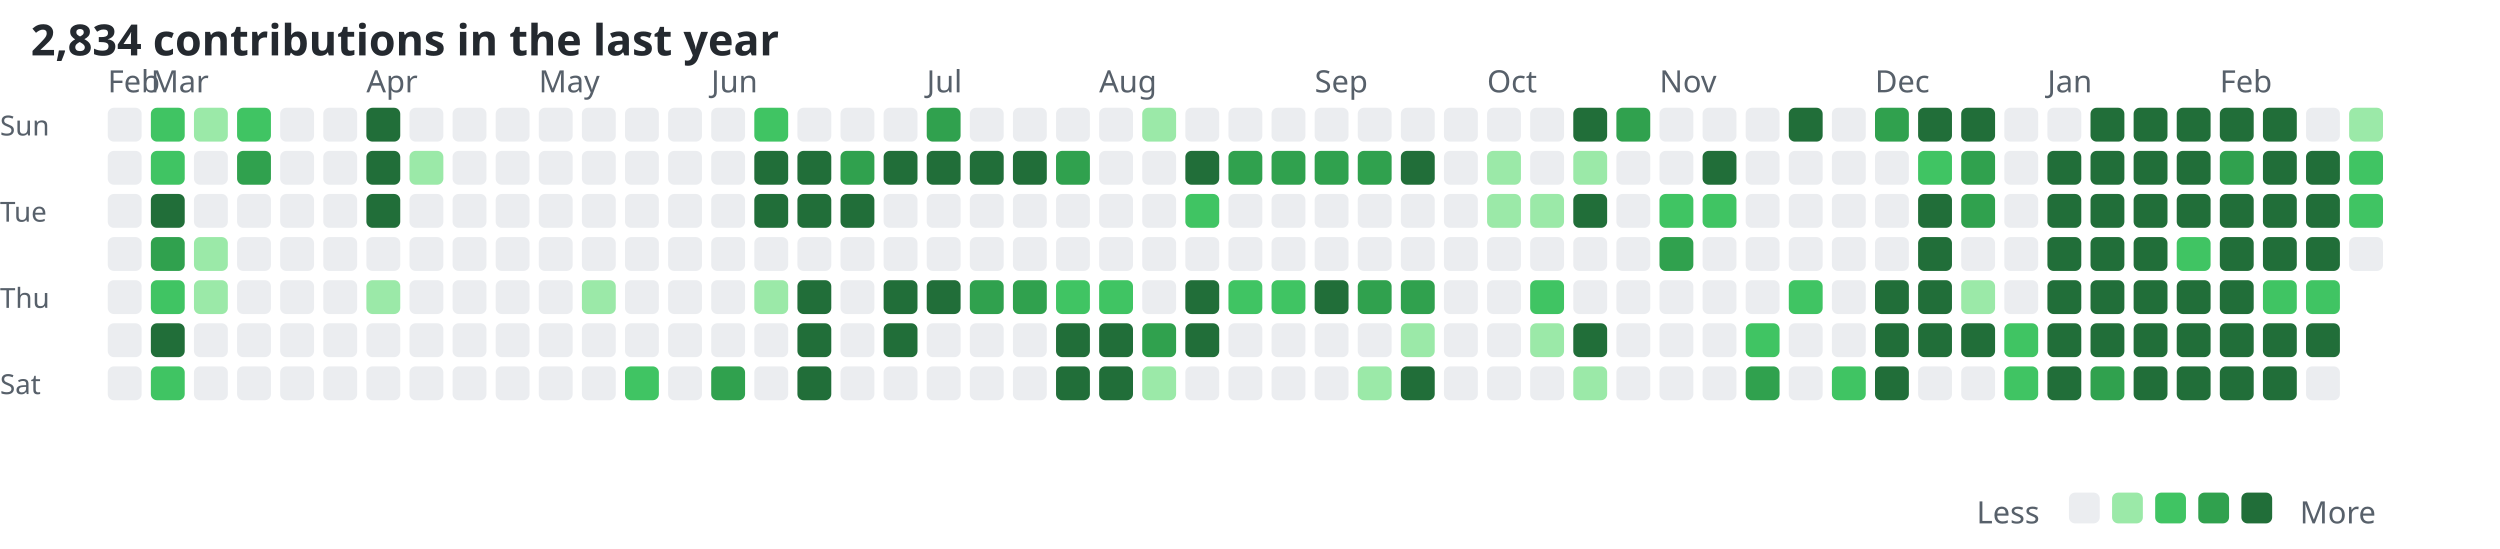
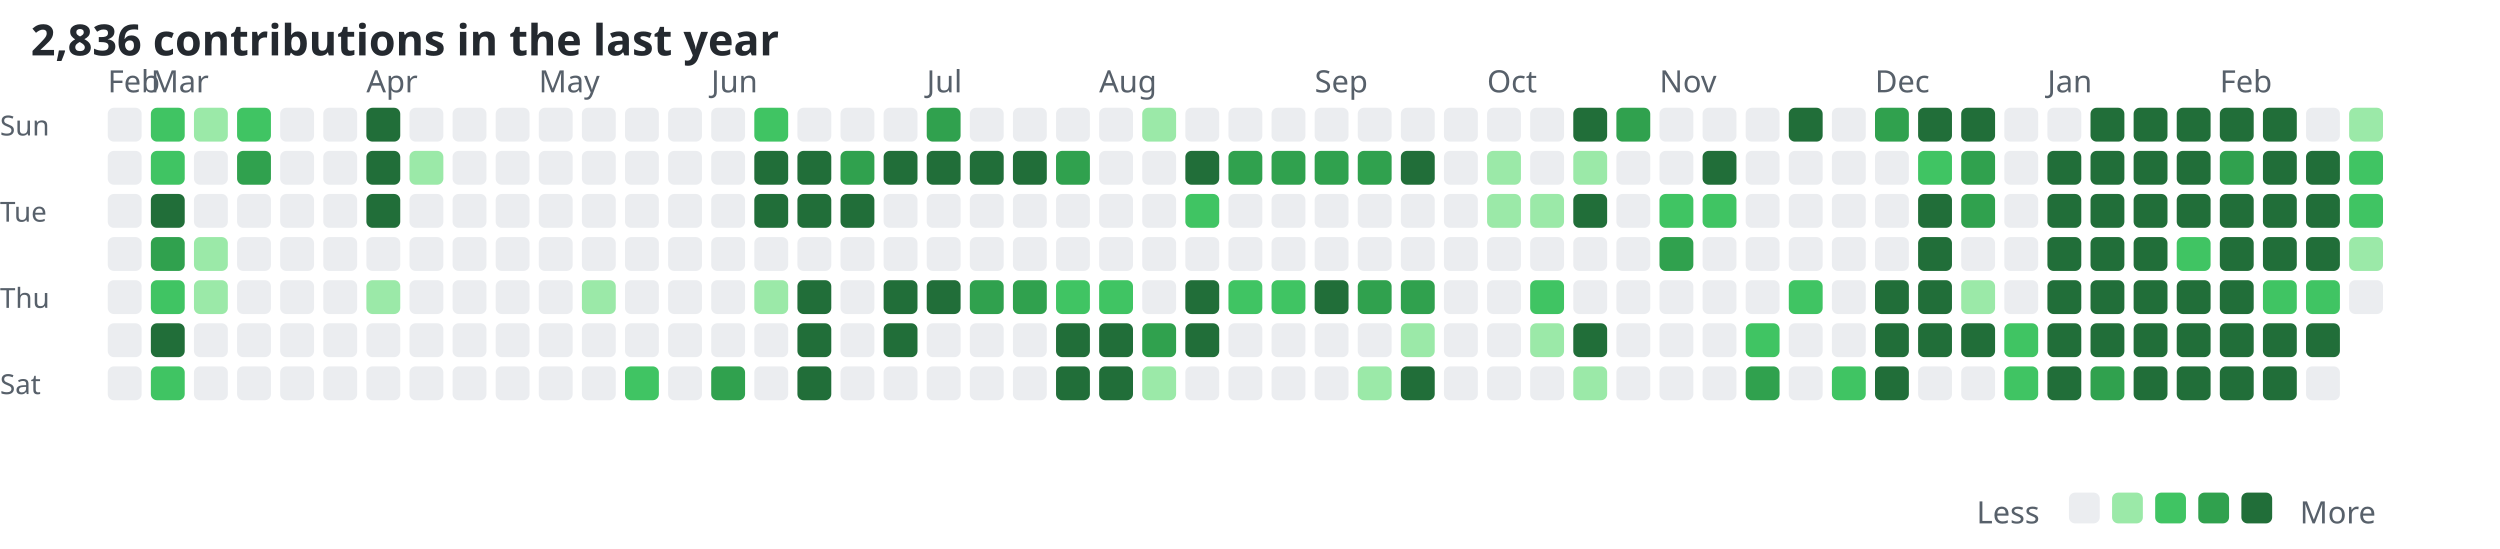
<svg xmlns="http://www.w3.org/2000/svg" width="812" height="178" viewBox="0 0 812 178">
  <style>
    .title { font: 600 14px 'Segoe UI', sans-serif; fill: #24292f; }
    .month { font: 400 10px 'Segoe UI', sans-serif; fill: #57606a; }
    .legend { font: 400 10px 'Segoe UI', sans-serif; fill: #57606a; }
    .day { font: 400 9px 'Segoe UI', sans-serif; fill: #57606a; }
  </style>
-   <text x="10" y="18" class="title">2,834 contributions in the last year</text>
+   <text x="10" y="18" class="title">2,836 contributions in the last year</text>
  <text x="35" y="30" class="month">Feb</text>
  <text x="49" y="30" class="month">Mar</text>
  <text x="119" y="30" class="month">Apr</text>
  <text x="175" y="30" class="month">May</text>
  <text x="231" y="30" class="month">Jun</text>
  <text x="301" y="30" class="month">Jul</text>
  <text x="357" y="30" class="month">Aug</text>
  <text x="427" y="30" class="month">Sep</text>
  <text x="483" y="30" class="month">Oct</text>
  <text x="539" y="30" class="month">Nov</text>
  <text x="609" y="30" class="month">Dec</text>
  <text x="665" y="30" class="month">Jan</text>
  <text x="721" y="30" class="month">Feb</text>
  <text x="0" y="44" class="day">Sun</text>
  <text x="0" y="72" class="day">Tue</text>
  <text x="0" y="100" class="day">Thu</text>
  <text x="0" y="128" class="day">Sat</text>
  <rect x="35" y="35" width="11" height="11" rx="2" ry="2" fill="#ebedf0" />
  <rect x="35" y="49" width="11" height="11" rx="2" ry="2" fill="#ebedf0" />
  <rect x="35" y="63" width="11" height="11" rx="2" ry="2" fill="#ebedf0" />
  <rect x="35" y="77" width="11" height="11" rx="2" ry="2" fill="#ebedf0" />
  <rect x="35" y="91" width="11" height="11" rx="2" ry="2" fill="#ebedf0" />
  <rect x="35" y="105" width="11" height="11" rx="2" ry="2" fill="#ebedf0" />
  <rect x="35" y="119" width="11" height="11" rx="2" ry="2" fill="#ebedf0" />
  <rect x="49" y="35" width="11" height="11" rx="2" ry="2" fill="#40c463" />
  <rect x="49" y="49" width="11" height="11" rx="2" ry="2" fill="#40c463" />
  <rect x="49" y="63" width="11" height="11" rx="2" ry="2" fill="#216e39" />
  <rect x="49" y="77" width="11" height="11" rx="2" ry="2" fill="#30a14e" />
  <rect x="49" y="91" width="11" height="11" rx="2" ry="2" fill="#40c463" />
  <rect x="49" y="105" width="11" height="11" rx="2" ry="2" fill="#216e39" />
  <rect x="49" y="119" width="11" height="11" rx="2" ry="2" fill="#40c463" />
  <rect x="63" y="35" width="11" height="11" rx="2" ry="2" fill="#9be9a8" />
  <rect x="63" y="49" width="11" height="11" rx="2" ry="2" fill="#ebedf0" />
  <rect x="63" y="63" width="11" height="11" rx="2" ry="2" fill="#ebedf0" />
  <rect x="63" y="77" width="11" height="11" rx="2" ry="2" fill="#9be9a8" />
  <rect x="63" y="91" width="11" height="11" rx="2" ry="2" fill="#9be9a8" />
  <rect x="63" y="105" width="11" height="11" rx="2" ry="2" fill="#ebedf0" />
  <rect x="63" y="119" width="11" height="11" rx="2" ry="2" fill="#ebedf0" />
  <rect x="77" y="35" width="11" height="11" rx="2" ry="2" fill="#40c463" />
  <rect x="77" y="49" width="11" height="11" rx="2" ry="2" fill="#30a14e" />
  <rect x="77" y="63" width="11" height="11" rx="2" ry="2" fill="#ebedf0" />
  <rect x="77" y="77" width="11" height="11" rx="2" ry="2" fill="#ebedf0" />
  <rect x="77" y="91" width="11" height="11" rx="2" ry="2" fill="#ebedf0" />
  <rect x="77" y="105" width="11" height="11" rx="2" ry="2" fill="#ebedf0" />
  <rect x="77" y="119" width="11" height="11" rx="2" ry="2" fill="#ebedf0" />
  <rect x="91" y="35" width="11" height="11" rx="2" ry="2" fill="#ebedf0" />
  <rect x="91" y="49" width="11" height="11" rx="2" ry="2" fill="#ebedf0" />
  <rect x="91" y="63" width="11" height="11" rx="2" ry="2" fill="#ebedf0" />
  <rect x="91" y="77" width="11" height="11" rx="2" ry="2" fill="#ebedf0" />
  <rect x="91" y="91" width="11" height="11" rx="2" ry="2" fill="#ebedf0" />
  <rect x="91" y="105" width="11" height="11" rx="2" ry="2" fill="#ebedf0" />
  <rect x="91" y="119" width="11" height="11" rx="2" ry="2" fill="#ebedf0" />
  <rect x="105" y="35" width="11" height="11" rx="2" ry="2" fill="#ebedf0" />
  <rect x="105" y="49" width="11" height="11" rx="2" ry="2" fill="#ebedf0" />
  <rect x="105" y="63" width="11" height="11" rx="2" ry="2" fill="#ebedf0" />
  <rect x="105" y="77" width="11" height="11" rx="2" ry="2" fill="#ebedf0" />
  <rect x="105" y="91" width="11" height="11" rx="2" ry="2" fill="#ebedf0" />
  <rect x="105" y="105" width="11" height="11" rx="2" ry="2" fill="#ebedf0" />
  <rect x="105" y="119" width="11" height="11" rx="2" ry="2" fill="#ebedf0" />
  <rect x="119" y="35" width="11" height="11" rx="2" ry="2" fill="#216e39" />
  <rect x="119" y="49" width="11" height="11" rx="2" ry="2" fill="#216e39" />
  <rect x="119" y="63" width="11" height="11" rx="2" ry="2" fill="#216e39" />
  <rect x="119" y="77" width="11" height="11" rx="2" ry="2" fill="#ebedf0" />
  <rect x="119" y="91" width="11" height="11" rx="2" ry="2" fill="#9be9a8" />
  <rect x="119" y="105" width="11" height="11" rx="2" ry="2" fill="#ebedf0" />
  <rect x="119" y="119" width="11" height="11" rx="2" ry="2" fill="#ebedf0" />
  <rect x="133" y="35" width="11" height="11" rx="2" ry="2" fill="#ebedf0" />
  <rect x="133" y="49" width="11" height="11" rx="2" ry="2" fill="#9be9a8" />
  <rect x="133" y="63" width="11" height="11" rx="2" ry="2" fill="#ebedf0" />
  <rect x="133" y="77" width="11" height="11" rx="2" ry="2" fill="#ebedf0" />
  <rect x="133" y="91" width="11" height="11" rx="2" ry="2" fill="#ebedf0" />
  <rect x="133" y="105" width="11" height="11" rx="2" ry="2" fill="#ebedf0" />
  <rect x="133" y="119" width="11" height="11" rx="2" ry="2" fill="#ebedf0" />
  <rect x="147" y="35" width="11" height="11" rx="2" ry="2" fill="#ebedf0" />
  <rect x="147" y="49" width="11" height="11" rx="2" ry="2" fill="#ebedf0" />
  <rect x="147" y="63" width="11" height="11" rx="2" ry="2" fill="#ebedf0" />
  <rect x="147" y="77" width="11" height="11" rx="2" ry="2" fill="#ebedf0" />
  <rect x="147" y="91" width="11" height="11" rx="2" ry="2" fill="#ebedf0" />
  <rect x="147" y="105" width="11" height="11" rx="2" ry="2" fill="#ebedf0" />
  <rect x="147" y="119" width="11" height="11" rx="2" ry="2" fill="#ebedf0" />
  <rect x="161" y="35" width="11" height="11" rx="2" ry="2" fill="#ebedf0" />
  <rect x="161" y="49" width="11" height="11" rx="2" ry="2" fill="#ebedf0" />
  <rect x="161" y="63" width="11" height="11" rx="2" ry="2" fill="#ebedf0" />
  <rect x="161" y="77" width="11" height="11" rx="2" ry="2" fill="#ebedf0" />
  <rect x="161" y="91" width="11" height="11" rx="2" ry="2" fill="#ebedf0" />
  <rect x="161" y="105" width="11" height="11" rx="2" ry="2" fill="#ebedf0" />
  <rect x="161" y="119" width="11" height="11" rx="2" ry="2" fill="#ebedf0" />
  <rect x="175" y="35" width="11" height="11" rx="2" ry="2" fill="#ebedf0" />
  <rect x="175" y="49" width="11" height="11" rx="2" ry="2" fill="#ebedf0" />
  <rect x="175" y="63" width="11" height="11" rx="2" ry="2" fill="#ebedf0" />
  <rect x="175" y="77" width="11" height="11" rx="2" ry="2" fill="#ebedf0" />
  <rect x="175" y="91" width="11" height="11" rx="2" ry="2" fill="#ebedf0" />
  <rect x="175" y="105" width="11" height="11" rx="2" ry="2" fill="#ebedf0" />
  <rect x="175" y="119" width="11" height="11" rx="2" ry="2" fill="#ebedf0" />
  <rect x="189" y="35" width="11" height="11" rx="2" ry="2" fill="#ebedf0" />
  <rect x="189" y="49" width="11" height="11" rx="2" ry="2" fill="#ebedf0" />
  <rect x="189" y="63" width="11" height="11" rx="2" ry="2" fill="#ebedf0" />
  <rect x="189" y="77" width="11" height="11" rx="2" ry="2" fill="#ebedf0" />
  <rect x="189" y="91" width="11" height="11" rx="2" ry="2" fill="#9be9a8" />
  <rect x="189" y="105" width="11" height="11" rx="2" ry="2" fill="#ebedf0" />
  <rect x="189" y="119" width="11" height="11" rx="2" ry="2" fill="#ebedf0" />
  <rect x="203" y="35" width="11" height="11" rx="2" ry="2" fill="#ebedf0" />
  <rect x="203" y="49" width="11" height="11" rx="2" ry="2" fill="#ebedf0" />
  <rect x="203" y="63" width="11" height="11" rx="2" ry="2" fill="#ebedf0" />
  <rect x="203" y="77" width="11" height="11" rx="2" ry="2" fill="#ebedf0" />
  <rect x="203" y="91" width="11" height="11" rx="2" ry="2" fill="#ebedf0" />
  <rect x="203" y="105" width="11" height="11" rx="2" ry="2" fill="#ebedf0" />
  <rect x="203" y="119" width="11" height="11" rx="2" ry="2" fill="#40c463" />
  <rect x="217" y="35" width="11" height="11" rx="2" ry="2" fill="#ebedf0" />
  <rect x="217" y="49" width="11" height="11" rx="2" ry="2" fill="#ebedf0" />
  <rect x="217" y="63" width="11" height="11" rx="2" ry="2" fill="#ebedf0" />
  <rect x="217" y="77" width="11" height="11" rx="2" ry="2" fill="#ebedf0" />
  <rect x="217" y="91" width="11" height="11" rx="2" ry="2" fill="#ebedf0" />
  <rect x="217" y="105" width="11" height="11" rx="2" ry="2" fill="#ebedf0" />
  <rect x="217" y="119" width="11" height="11" rx="2" ry="2" fill="#ebedf0" />
  <rect x="231" y="35" width="11" height="11" rx="2" ry="2" fill="#ebedf0" />
  <rect x="231" y="49" width="11" height="11" rx="2" ry="2" fill="#ebedf0" />
  <rect x="231" y="63" width="11" height="11" rx="2" ry="2" fill="#ebedf0" />
  <rect x="231" y="77" width="11" height="11" rx="2" ry="2" fill="#ebedf0" />
  <rect x="231" y="91" width="11" height="11" rx="2" ry="2" fill="#ebedf0" />
  <rect x="231" y="105" width="11" height="11" rx="2" ry="2" fill="#ebedf0" />
  <rect x="231" y="119" width="11" height="11" rx="2" ry="2" fill="#30a14e" />
  <rect x="245" y="35" width="11" height="11" rx="2" ry="2" fill="#40c463" />
  <rect x="245" y="49" width="11" height="11" rx="2" ry="2" fill="#216e39" />
  <rect x="245" y="63" width="11" height="11" rx="2" ry="2" fill="#216e39" />
  <rect x="245" y="77" width="11" height="11" rx="2" ry="2" fill="#ebedf0" />
  <rect x="245" y="91" width="11" height="11" rx="2" ry="2" fill="#9be9a8" />
  <rect x="245" y="105" width="11" height="11" rx="2" ry="2" fill="#ebedf0" />
  <rect x="245" y="119" width="11" height="11" rx="2" ry="2" fill="#ebedf0" />
  <rect x="259" y="35" width="11" height="11" rx="2" ry="2" fill="#ebedf0" />
  <rect x="259" y="49" width="11" height="11" rx="2" ry="2" fill="#216e39" />
  <rect x="259" y="63" width="11" height="11" rx="2" ry="2" fill="#216e39" />
  <rect x="259" y="77" width="11" height="11" rx="2" ry="2" fill="#ebedf0" />
  <rect x="259" y="91" width="11" height="11" rx="2" ry="2" fill="#216e39" />
  <rect x="259" y="105" width="11" height="11" rx="2" ry="2" fill="#216e39" />
  <rect x="259" y="119" width="11" height="11" rx="2" ry="2" fill="#216e39" />
  <rect x="273" y="35" width="11" height="11" rx="2" ry="2" fill="#ebedf0" />
  <rect x="273" y="49" width="11" height="11" rx="2" ry="2" fill="#30a14e" />
  <rect x="273" y="63" width="11" height="11" rx="2" ry="2" fill="#216e39" />
  <rect x="273" y="77" width="11" height="11" rx="2" ry="2" fill="#ebedf0" />
  <rect x="273" y="91" width="11" height="11" rx="2" ry="2" fill="#ebedf0" />
  <rect x="273" y="105" width="11" height="11" rx="2" ry="2" fill="#ebedf0" />
  <rect x="273" y="119" width="11" height="11" rx="2" ry="2" fill="#ebedf0" />
  <rect x="287" y="35" width="11" height="11" rx="2" ry="2" fill="#ebedf0" />
  <rect x="287" y="49" width="11" height="11" rx="2" ry="2" fill="#216e39" />
  <rect x="287" y="63" width="11" height="11" rx="2" ry="2" fill="#ebedf0" />
  <rect x="287" y="77" width="11" height="11" rx="2" ry="2" fill="#ebedf0" />
  <rect x="287" y="91" width="11" height="11" rx="2" ry="2" fill="#216e39" />
  <rect x="287" y="105" width="11" height="11" rx="2" ry="2" fill="#216e39" />
  <rect x="287" y="119" width="11" height="11" rx="2" ry="2" fill="#ebedf0" />
  <rect x="301" y="35" width="11" height="11" rx="2" ry="2" fill="#30a14e" />
  <rect x="301" y="49" width="11" height="11" rx="2" ry="2" fill="#216e39" />
  <rect x="301" y="63" width="11" height="11" rx="2" ry="2" fill="#ebedf0" />
  <rect x="301" y="77" width="11" height="11" rx="2" ry="2" fill="#ebedf0" />
  <rect x="301" y="91" width="11" height="11" rx="2" ry="2" fill="#216e39" />
  <rect x="301" y="105" width="11" height="11" rx="2" ry="2" fill="#ebedf0" />
  <rect x="301" y="119" width="11" height="11" rx="2" ry="2" fill="#ebedf0" />
  <rect x="315" y="35" width="11" height="11" rx="2" ry="2" fill="#ebedf0" />
  <rect x="315" y="49" width="11" height="11" rx="2" ry="2" fill="#216e39" />
  <rect x="315" y="63" width="11" height="11" rx="2" ry="2" fill="#ebedf0" />
  <rect x="315" y="77" width="11" height="11" rx="2" ry="2" fill="#ebedf0" />
  <rect x="315" y="91" width="11" height="11" rx="2" ry="2" fill="#30a14e" />
  <rect x="315" y="105" width="11" height="11" rx="2" ry="2" fill="#ebedf0" />
  <rect x="315" y="119" width="11" height="11" rx="2" ry="2" fill="#ebedf0" />
  <rect x="329" y="35" width="11" height="11" rx="2" ry="2" fill="#ebedf0" />
  <rect x="329" y="49" width="11" height="11" rx="2" ry="2" fill="#216e39" />
  <rect x="329" y="63" width="11" height="11" rx="2" ry="2" fill="#ebedf0" />
  <rect x="329" y="77" width="11" height="11" rx="2" ry="2" fill="#ebedf0" />
  <rect x="329" y="91" width="11" height="11" rx="2" ry="2" fill="#30a14e" />
  <rect x="329" y="105" width="11" height="11" rx="2" ry="2" fill="#ebedf0" />
  <rect x="329" y="119" width="11" height="11" rx="2" ry="2" fill="#ebedf0" />
  <rect x="343" y="35" width="11" height="11" rx="2" ry="2" fill="#ebedf0" />
  <rect x="343" y="49" width="11" height="11" rx="2" ry="2" fill="#30a14e" />
  <rect x="343" y="63" width="11" height="11" rx="2" ry="2" fill="#ebedf0" />
  <rect x="343" y="77" width="11" height="11" rx="2" ry="2" fill="#ebedf0" />
  <rect x="343" y="91" width="11" height="11" rx="2" ry="2" fill="#40c463" />
  <rect x="343" y="105" width="11" height="11" rx="2" ry="2" fill="#216e39" />
  <rect x="343" y="119" width="11" height="11" rx="2" ry="2" fill="#216e39" />
  <rect x="357" y="35" width="11" height="11" rx="2" ry="2" fill="#ebedf0" />
  <rect x="357" y="49" width="11" height="11" rx="2" ry="2" fill="#ebedf0" />
  <rect x="357" y="63" width="11" height="11" rx="2" ry="2" fill="#ebedf0" />
  <rect x="357" y="77" width="11" height="11" rx="2" ry="2" fill="#ebedf0" />
  <rect x="357" y="91" width="11" height="11" rx="2" ry="2" fill="#40c463" />
  <rect x="357" y="105" width="11" height="11" rx="2" ry="2" fill="#216e39" />
  <rect x="357" y="119" width="11" height="11" rx="2" ry="2" fill="#216e39" />
  <rect x="371" y="35" width="11" height="11" rx="2" ry="2" fill="#9be9a8" />
  <rect x="371" y="49" width="11" height="11" rx="2" ry="2" fill="#ebedf0" />
  <rect x="371" y="63" width="11" height="11" rx="2" ry="2" fill="#ebedf0" />
  <rect x="371" y="77" width="11" height="11" rx="2" ry="2" fill="#ebedf0" />
  <rect x="371" y="91" width="11" height="11" rx="2" ry="2" fill="#ebedf0" />
  <rect x="371" y="105" width="11" height="11" rx="2" ry="2" fill="#30a14e" />
  <rect x="371" y="119" width="11" height="11" rx="2" ry="2" fill="#9be9a8" />
  <rect x="385" y="35" width="11" height="11" rx="2" ry="2" fill="#ebedf0" />
  <rect x="385" y="49" width="11" height="11" rx="2" ry="2" fill="#216e39" />
  <rect x="385" y="63" width="11" height="11" rx="2" ry="2" fill="#40c463" />
  <rect x="385" y="77" width="11" height="11" rx="2" ry="2" fill="#ebedf0" />
  <rect x="385" y="91" width="11" height="11" rx="2" ry="2" fill="#216e39" />
  <rect x="385" y="105" width="11" height="11" rx="2" ry="2" fill="#216e39" />
  <rect x="385" y="119" width="11" height="11" rx="2" ry="2" fill="#ebedf0" />
  <rect x="399" y="35" width="11" height="11" rx="2" ry="2" fill="#ebedf0" />
  <rect x="399" y="49" width="11" height="11" rx="2" ry="2" fill="#30a14e" />
  <rect x="399" y="63" width="11" height="11" rx="2" ry="2" fill="#ebedf0" />
  <rect x="399" y="77" width="11" height="11" rx="2" ry="2" fill="#ebedf0" />
  <rect x="399" y="91" width="11" height="11" rx="2" ry="2" fill="#40c463" />
  <rect x="399" y="105" width="11" height="11" rx="2" ry="2" fill="#ebedf0" />
  <rect x="399" y="119" width="11" height="11" rx="2" ry="2" fill="#ebedf0" />
  <rect x="413" y="35" width="11" height="11" rx="2" ry="2" fill="#ebedf0" />
  <rect x="413" y="49" width="11" height="11" rx="2" ry="2" fill="#30a14e" />
  <rect x="413" y="63" width="11" height="11" rx="2" ry="2" fill="#ebedf0" />
  <rect x="413" y="77" width="11" height="11" rx="2" ry="2" fill="#ebedf0" />
  <rect x="413" y="91" width="11" height="11" rx="2" ry="2" fill="#40c463" />
  <rect x="413" y="105" width="11" height="11" rx="2" ry="2" fill="#ebedf0" />
  <rect x="413" y="119" width="11" height="11" rx="2" ry="2" fill="#ebedf0" />
  <rect x="427" y="35" width="11" height="11" rx="2" ry="2" fill="#ebedf0" />
  <rect x="427" y="49" width="11" height="11" rx="2" ry="2" fill="#30a14e" />
  <rect x="427" y="63" width="11" height="11" rx="2" ry="2" fill="#ebedf0" />
  <rect x="427" y="77" width="11" height="11" rx="2" ry="2" fill="#ebedf0" />
  <rect x="427" y="91" width="11" height="11" rx="2" ry="2" fill="#216e39" />
  <rect x="427" y="105" width="11" height="11" rx="2" ry="2" fill="#ebedf0" />
  <rect x="427" y="119" width="11" height="11" rx="2" ry="2" fill="#ebedf0" />
  <rect x="441" y="35" width="11" height="11" rx="2" ry="2" fill="#ebedf0" />
  <rect x="441" y="49" width="11" height="11" rx="2" ry="2" fill="#30a14e" />
  <rect x="441" y="63" width="11" height="11" rx="2" ry="2" fill="#ebedf0" />
  <rect x="441" y="77" width="11" height="11" rx="2" ry="2" fill="#ebedf0" />
  <rect x="441" y="91" width="11" height="11" rx="2" ry="2" fill="#30a14e" />
  <rect x="441" y="105" width="11" height="11" rx="2" ry="2" fill="#ebedf0" />
  <rect x="441" y="119" width="11" height="11" rx="2" ry="2" fill="#9be9a8" />
  <rect x="455" y="35" width="11" height="11" rx="2" ry="2" fill="#ebedf0" />
  <rect x="455" y="49" width="11" height="11" rx="2" ry="2" fill="#216e39" />
  <rect x="455" y="63" width="11" height="11" rx="2" ry="2" fill="#ebedf0" />
  <rect x="455" y="77" width="11" height="11" rx="2" ry="2" fill="#ebedf0" />
  <rect x="455" y="91" width="11" height="11" rx="2" ry="2" fill="#30a14e" />
  <rect x="455" y="105" width="11" height="11" rx="2" ry="2" fill="#9be9a8" />
  <rect x="455" y="119" width="11" height="11" rx="2" ry="2" fill="#216e39" />
  <rect x="469" y="35" width="11" height="11" rx="2" ry="2" fill="#ebedf0" />
  <rect x="469" y="49" width="11" height="11" rx="2" ry="2" fill="#ebedf0" />
  <rect x="469" y="63" width="11" height="11" rx="2" ry="2" fill="#ebedf0" />
  <rect x="469" y="77" width="11" height="11" rx="2" ry="2" fill="#ebedf0" />
  <rect x="469" y="91" width="11" height="11" rx="2" ry="2" fill="#ebedf0" />
  <rect x="469" y="105" width="11" height="11" rx="2" ry="2" fill="#ebedf0" />
  <rect x="469" y="119" width="11" height="11" rx="2" ry="2" fill="#ebedf0" />
  <rect x="483" y="35" width="11" height="11" rx="2" ry="2" fill="#ebedf0" />
  <rect x="483" y="49" width="11" height="11" rx="2" ry="2" fill="#9be9a8" />
  <rect x="483" y="63" width="11" height="11" rx="2" ry="2" fill="#9be9a8" />
  <rect x="483" y="77" width="11" height="11" rx="2" ry="2" fill="#ebedf0" />
  <rect x="483" y="91" width="11" height="11" rx="2" ry="2" fill="#ebedf0" />
  <rect x="483" y="105" width="11" height="11" rx="2" ry="2" fill="#ebedf0" />
  <rect x="483" y="119" width="11" height="11" rx="2" ry="2" fill="#ebedf0" />
  <rect x="497" y="35" width="11" height="11" rx="2" ry="2" fill="#ebedf0" />
  <rect x="497" y="49" width="11" height="11" rx="2" ry="2" fill="#ebedf0" />
  <rect x="497" y="63" width="11" height="11" rx="2" ry="2" fill="#9be9a8" />
  <rect x="497" y="77" width="11" height="11" rx="2" ry="2" fill="#ebedf0" />
  <rect x="497" y="91" width="11" height="11" rx="2" ry="2" fill="#40c463" />
  <rect x="497" y="105" width="11" height="11" rx="2" ry="2" fill="#9be9a8" />
  <rect x="497" y="119" width="11" height="11" rx="2" ry="2" fill="#ebedf0" />
  <rect x="511" y="35" width="11" height="11" rx="2" ry="2" fill="#216e39" />
  <rect x="511" y="49" width="11" height="11" rx="2" ry="2" fill="#9be9a8" />
  <rect x="511" y="63" width="11" height="11" rx="2" ry="2" fill="#216e39" />
  <rect x="511" y="77" width="11" height="11" rx="2" ry="2" fill="#ebedf0" />
  <rect x="511" y="91" width="11" height="11" rx="2" ry="2" fill="#ebedf0" />
  <rect x="511" y="105" width="11" height="11" rx="2" ry="2" fill="#216e39" />
  <rect x="511" y="119" width="11" height="11" rx="2" ry="2" fill="#9be9a8" />
  <rect x="525" y="35" width="11" height="11" rx="2" ry="2" fill="#30a14e" />
  <rect x="525" y="49" width="11" height="11" rx="2" ry="2" fill="#ebedf0" />
  <rect x="525" y="63" width="11" height="11" rx="2" ry="2" fill="#ebedf0" />
  <rect x="525" y="77" width="11" height="11" rx="2" ry="2" fill="#ebedf0" />
  <rect x="525" y="91" width="11" height="11" rx="2" ry="2" fill="#ebedf0" />
  <rect x="525" y="105" width="11" height="11" rx="2" ry="2" fill="#ebedf0" />
  <rect x="525" y="119" width="11" height="11" rx="2" ry="2" fill="#ebedf0" />
  <rect x="539" y="35" width="11" height="11" rx="2" ry="2" fill="#ebedf0" />
  <rect x="539" y="49" width="11" height="11" rx="2" ry="2" fill="#ebedf0" />
  <rect x="539" y="63" width="11" height="11" rx="2" ry="2" fill="#40c463" />
  <rect x="539" y="77" width="11" height="11" rx="2" ry="2" fill="#30a14e" />
  <rect x="539" y="91" width="11" height="11" rx="2" ry="2" fill="#ebedf0" />
  <rect x="539" y="105" width="11" height="11" rx="2" ry="2" fill="#ebedf0" />
  <rect x="539" y="119" width="11" height="11" rx="2" ry="2" fill="#ebedf0" />
  <rect x="553" y="35" width="11" height="11" rx="2" ry="2" fill="#ebedf0" />
  <rect x="553" y="49" width="11" height="11" rx="2" ry="2" fill="#216e39" />
  <rect x="553" y="63" width="11" height="11" rx="2" ry="2" fill="#40c463" />
  <rect x="553" y="77" width="11" height="11" rx="2" ry="2" fill="#ebedf0" />
  <rect x="553" y="91" width="11" height="11" rx="2" ry="2" fill="#ebedf0" />
  <rect x="553" y="105" width="11" height="11" rx="2" ry="2" fill="#ebedf0" />
  <rect x="553" y="119" width="11" height="11" rx="2" ry="2" fill="#ebedf0" />
  <rect x="567" y="35" width="11" height="11" rx="2" ry="2" fill="#ebedf0" />
  <rect x="567" y="49" width="11" height="11" rx="2" ry="2" fill="#ebedf0" />
  <rect x="567" y="63" width="11" height="11" rx="2" ry="2" fill="#ebedf0" />
  <rect x="567" y="77" width="11" height="11" rx="2" ry="2" fill="#ebedf0" />
  <rect x="567" y="91" width="11" height="11" rx="2" ry="2" fill="#ebedf0" />
  <rect x="567" y="105" width="11" height="11" rx="2" ry="2" fill="#40c463" />
  <rect x="567" y="119" width="11" height="11" rx="2" ry="2" fill="#30a14e" />
  <rect x="581" y="35" width="11" height="11" rx="2" ry="2" fill="#216e39" />
  <rect x="581" y="49" width="11" height="11" rx="2" ry="2" fill="#ebedf0" />
  <rect x="581" y="63" width="11" height="11" rx="2" ry="2" fill="#ebedf0" />
  <rect x="581" y="77" width="11" height="11" rx="2" ry="2" fill="#ebedf0" />
  <rect x="581" y="91" width="11" height="11" rx="2" ry="2" fill="#40c463" />
  <rect x="581" y="105" width="11" height="11" rx="2" ry="2" fill="#ebedf0" />
  <rect x="581" y="119" width="11" height="11" rx="2" ry="2" fill="#ebedf0" />
  <rect x="595" y="35" width="11" height="11" rx="2" ry="2" fill="#ebedf0" />
  <rect x="595" y="49" width="11" height="11" rx="2" ry="2" fill="#ebedf0" />
  <rect x="595" y="63" width="11" height="11" rx="2" ry="2" fill="#ebedf0" />
  <rect x="595" y="77" width="11" height="11" rx="2" ry="2" fill="#ebedf0" />
  <rect x="595" y="91" width="11" height="11" rx="2" ry="2" fill="#ebedf0" />
  <rect x="595" y="105" width="11" height="11" rx="2" ry="2" fill="#ebedf0" />
  <rect x="595" y="119" width="11" height="11" rx="2" ry="2" fill="#40c463" />
  <rect x="609" y="35" width="11" height="11" rx="2" ry="2" fill="#30a14e" />
  <rect x="609" y="49" width="11" height="11" rx="2" ry="2" fill="#ebedf0" />
  <rect x="609" y="63" width="11" height="11" rx="2" ry="2" fill="#ebedf0" />
  <rect x="609" y="77" width="11" height="11" rx="2" ry="2" fill="#ebedf0" />
  <rect x="609" y="91" width="11" height="11" rx="2" ry="2" fill="#216e39" />
  <rect x="609" y="105" width="11" height="11" rx="2" ry="2" fill="#216e39" />
  <rect x="609" y="119" width="11" height="11" rx="2" ry="2" fill="#216e39" />
  <rect x="623" y="35" width="11" height="11" rx="2" ry="2" fill="#216e39" />
  <rect x="623" y="49" width="11" height="11" rx="2" ry="2" fill="#40c463" />
  <rect x="623" y="63" width="11" height="11" rx="2" ry="2" fill="#216e39" />
  <rect x="623" y="77" width="11" height="11" rx="2" ry="2" fill="#216e39" />
  <rect x="623" y="91" width="11" height="11" rx="2" ry="2" fill="#216e39" />
  <rect x="623" y="105" width="11" height="11" rx="2" ry="2" fill="#216e39" />
  <rect x="623" y="119" width="11" height="11" rx="2" ry="2" fill="#ebedf0" />
  <rect x="637" y="35" width="11" height="11" rx="2" ry="2" fill="#216e39" />
  <rect x="637" y="49" width="11" height="11" rx="2" ry="2" fill="#30a14e" />
  <rect x="637" y="63" width="11" height="11" rx="2" ry="2" fill="#30a14e" />
  <rect x="637" y="77" width="11" height="11" rx="2" ry="2" fill="#ebedf0" />
  <rect x="637" y="91" width="11" height="11" rx="2" ry="2" fill="#9be9a8" />
  <rect x="637" y="105" width="11" height="11" rx="2" ry="2" fill="#216e39" />
  <rect x="637" y="119" width="11" height="11" rx="2" ry="2" fill="#ebedf0" />
  <rect x="651" y="35" width="11" height="11" rx="2" ry="2" fill="#ebedf0" />
  <rect x="651" y="49" width="11" height="11" rx="2" ry="2" fill="#ebedf0" />
  <rect x="651" y="63" width="11" height="11" rx="2" ry="2" fill="#ebedf0" />
  <rect x="651" y="77" width="11" height="11" rx="2" ry="2" fill="#ebedf0" />
  <rect x="651" y="91" width="11" height="11" rx="2" ry="2" fill="#ebedf0" />
  <rect x="651" y="105" width="11" height="11" rx="2" ry="2" fill="#40c463" />
  <rect x="651" y="119" width="11" height="11" rx="2" ry="2" fill="#40c463" />
  <rect x="665" y="35" width="11" height="11" rx="2" ry="2" fill="#ebedf0" />
  <rect x="665" y="49" width="11" height="11" rx="2" ry="2" fill="#216e39" />
  <rect x="665" y="63" width="11" height="11" rx="2" ry="2" fill="#216e39" />
  <rect x="665" y="77" width="11" height="11" rx="2" ry="2" fill="#216e39" />
  <rect x="665" y="91" width="11" height="11" rx="2" ry="2" fill="#216e39" />
  <rect x="665" y="105" width="11" height="11" rx="2" ry="2" fill="#216e39" />
  <rect x="665" y="119" width="11" height="11" rx="2" ry="2" fill="#216e39" />
  <rect x="679" y="35" width="11" height="11" rx="2" ry="2" fill="#216e39" />
  <rect x="679" y="49" width="11" height="11" rx="2" ry="2" fill="#216e39" />
  <rect x="679" y="63" width="11" height="11" rx="2" ry="2" fill="#216e39" />
  <rect x="679" y="77" width="11" height="11" rx="2" ry="2" fill="#216e39" />
  <rect x="679" y="91" width="11" height="11" rx="2" ry="2" fill="#216e39" />
  <rect x="679" y="105" width="11" height="11" rx="2" ry="2" fill="#216e39" />
  <rect x="679" y="119" width="11" height="11" rx="2" ry="2" fill="#30a14e" />
  <rect x="693" y="35" width="11" height="11" rx="2" ry="2" fill="#216e39" />
  <rect x="693" y="49" width="11" height="11" rx="2" ry="2" fill="#216e39" />
  <rect x="693" y="63" width="11" height="11" rx="2" ry="2" fill="#216e39" />
  <rect x="693" y="77" width="11" height="11" rx="2" ry="2" fill="#216e39" />
  <rect x="693" y="91" width="11" height="11" rx="2" ry="2" fill="#216e39" />
  <rect x="693" y="105" width="11" height="11" rx="2" ry="2" fill="#216e39" />
  <rect x="693" y="119" width="11" height="11" rx="2" ry="2" fill="#216e39" />
  <rect x="707" y="35" width="11" height="11" rx="2" ry="2" fill="#216e39" />
  <rect x="707" y="49" width="11" height="11" rx="2" ry="2" fill="#216e39" />
  <rect x="707" y="63" width="11" height="11" rx="2" ry="2" fill="#216e39" />
  <rect x="707" y="77" width="11" height="11" rx="2" ry="2" fill="#40c463" />
  <rect x="707" y="91" width="11" height="11" rx="2" ry="2" fill="#216e39" />
  <rect x="707" y="105" width="11" height="11" rx="2" ry="2" fill="#216e39" />
  <rect x="707" y="119" width="11" height="11" rx="2" ry="2" fill="#216e39" />
  <rect x="721" y="35" width="11" height="11" rx="2" ry="2" fill="#216e39" />
  <rect x="721" y="49" width="11" height="11" rx="2" ry="2" fill="#30a14e" />
  <rect x="721" y="63" width="11" height="11" rx="2" ry="2" fill="#216e39" />
  <rect x="721" y="77" width="11" height="11" rx="2" ry="2" fill="#216e39" />
  <rect x="721" y="91" width="11" height="11" rx="2" ry="2" fill="#216e39" />
  <rect x="721" y="105" width="11" height="11" rx="2" ry="2" fill="#216e39" />
  <rect x="721" y="119" width="11" height="11" rx="2" ry="2" fill="#216e39" />
  <rect x="735" y="35" width="11" height="11" rx="2" ry="2" fill="#216e39" />
  <rect x="735" y="49" width="11" height="11" rx="2" ry="2" fill="#216e39" />
  <rect x="735" y="63" width="11" height="11" rx="2" ry="2" fill="#216e39" />
  <rect x="735" y="77" width="11" height="11" rx="2" ry="2" fill="#216e39" />
  <rect x="735" y="91" width="11" height="11" rx="2" ry="2" fill="#40c463" />
  <rect x="735" y="105" width="11" height="11" rx="2" ry="2" fill="#216e39" />
  <rect x="735" y="119" width="11" height="11" rx="2" ry="2" fill="#216e39" />
  <rect x="749" y="35" width="11" height="11" rx="2" ry="2" fill="#ebedf0" />
  <rect x="749" y="49" width="11" height="11" rx="2" ry="2" fill="#216e39" />
  <rect x="749" y="63" width="11" height="11" rx="2" ry="2" fill="#216e39" />
  <rect x="749" y="77" width="11" height="11" rx="2" ry="2" fill="#216e39" />
  <rect x="749" y="91" width="11" height="11" rx="2" ry="2" fill="#40c463" />
  <rect x="749" y="105" width="11" height="11" rx="2" ry="2" fill="#216e39" />
  <rect x="749" y="119" width="11" height="11" rx="2" ry="2" fill="#ebedf0" />
  <rect x="763" y="35" width="11" height="11" rx="2" ry="2" fill="#9be9a8" />
  <rect x="763" y="49" width="11" height="11" rx="2" ry="2" fill="#40c463" />
  <rect x="763" y="63" width="11" height="11" rx="2" ry="2" fill="#40c463" />
-   <rect x="763" y="77" width="11" height="11" rx="2" ry="2" fill="#ebedf0" />
+   <rect x="763" y="77" width="11" height="11" rx="2" ry="2" fill="#9be9a8" />
+   <rect x="763" y="91" width="11" height="11" rx="2" ry="2" fill="#ebedf0" />
  <text x="642" y="170" class="legend">Less</text>
  <rect x="672" y="160" width="10" height="10" rx="2" fill="#ebedf0" />
  <rect x="686" y="160" width="10" height="10" rx="2" fill="#9be9a8" />
  <rect x="700" y="160" width="10" height="10" rx="2" fill="#40c463" />
  <rect x="714" y="160" width="10" height="10" rx="2" fill="#30a14e" />
  <rect x="728" y="160" width="10" height="10" rx="2" fill="#216e39" />
  <text x="747" y="170" class="legend">More</text>
</svg>
